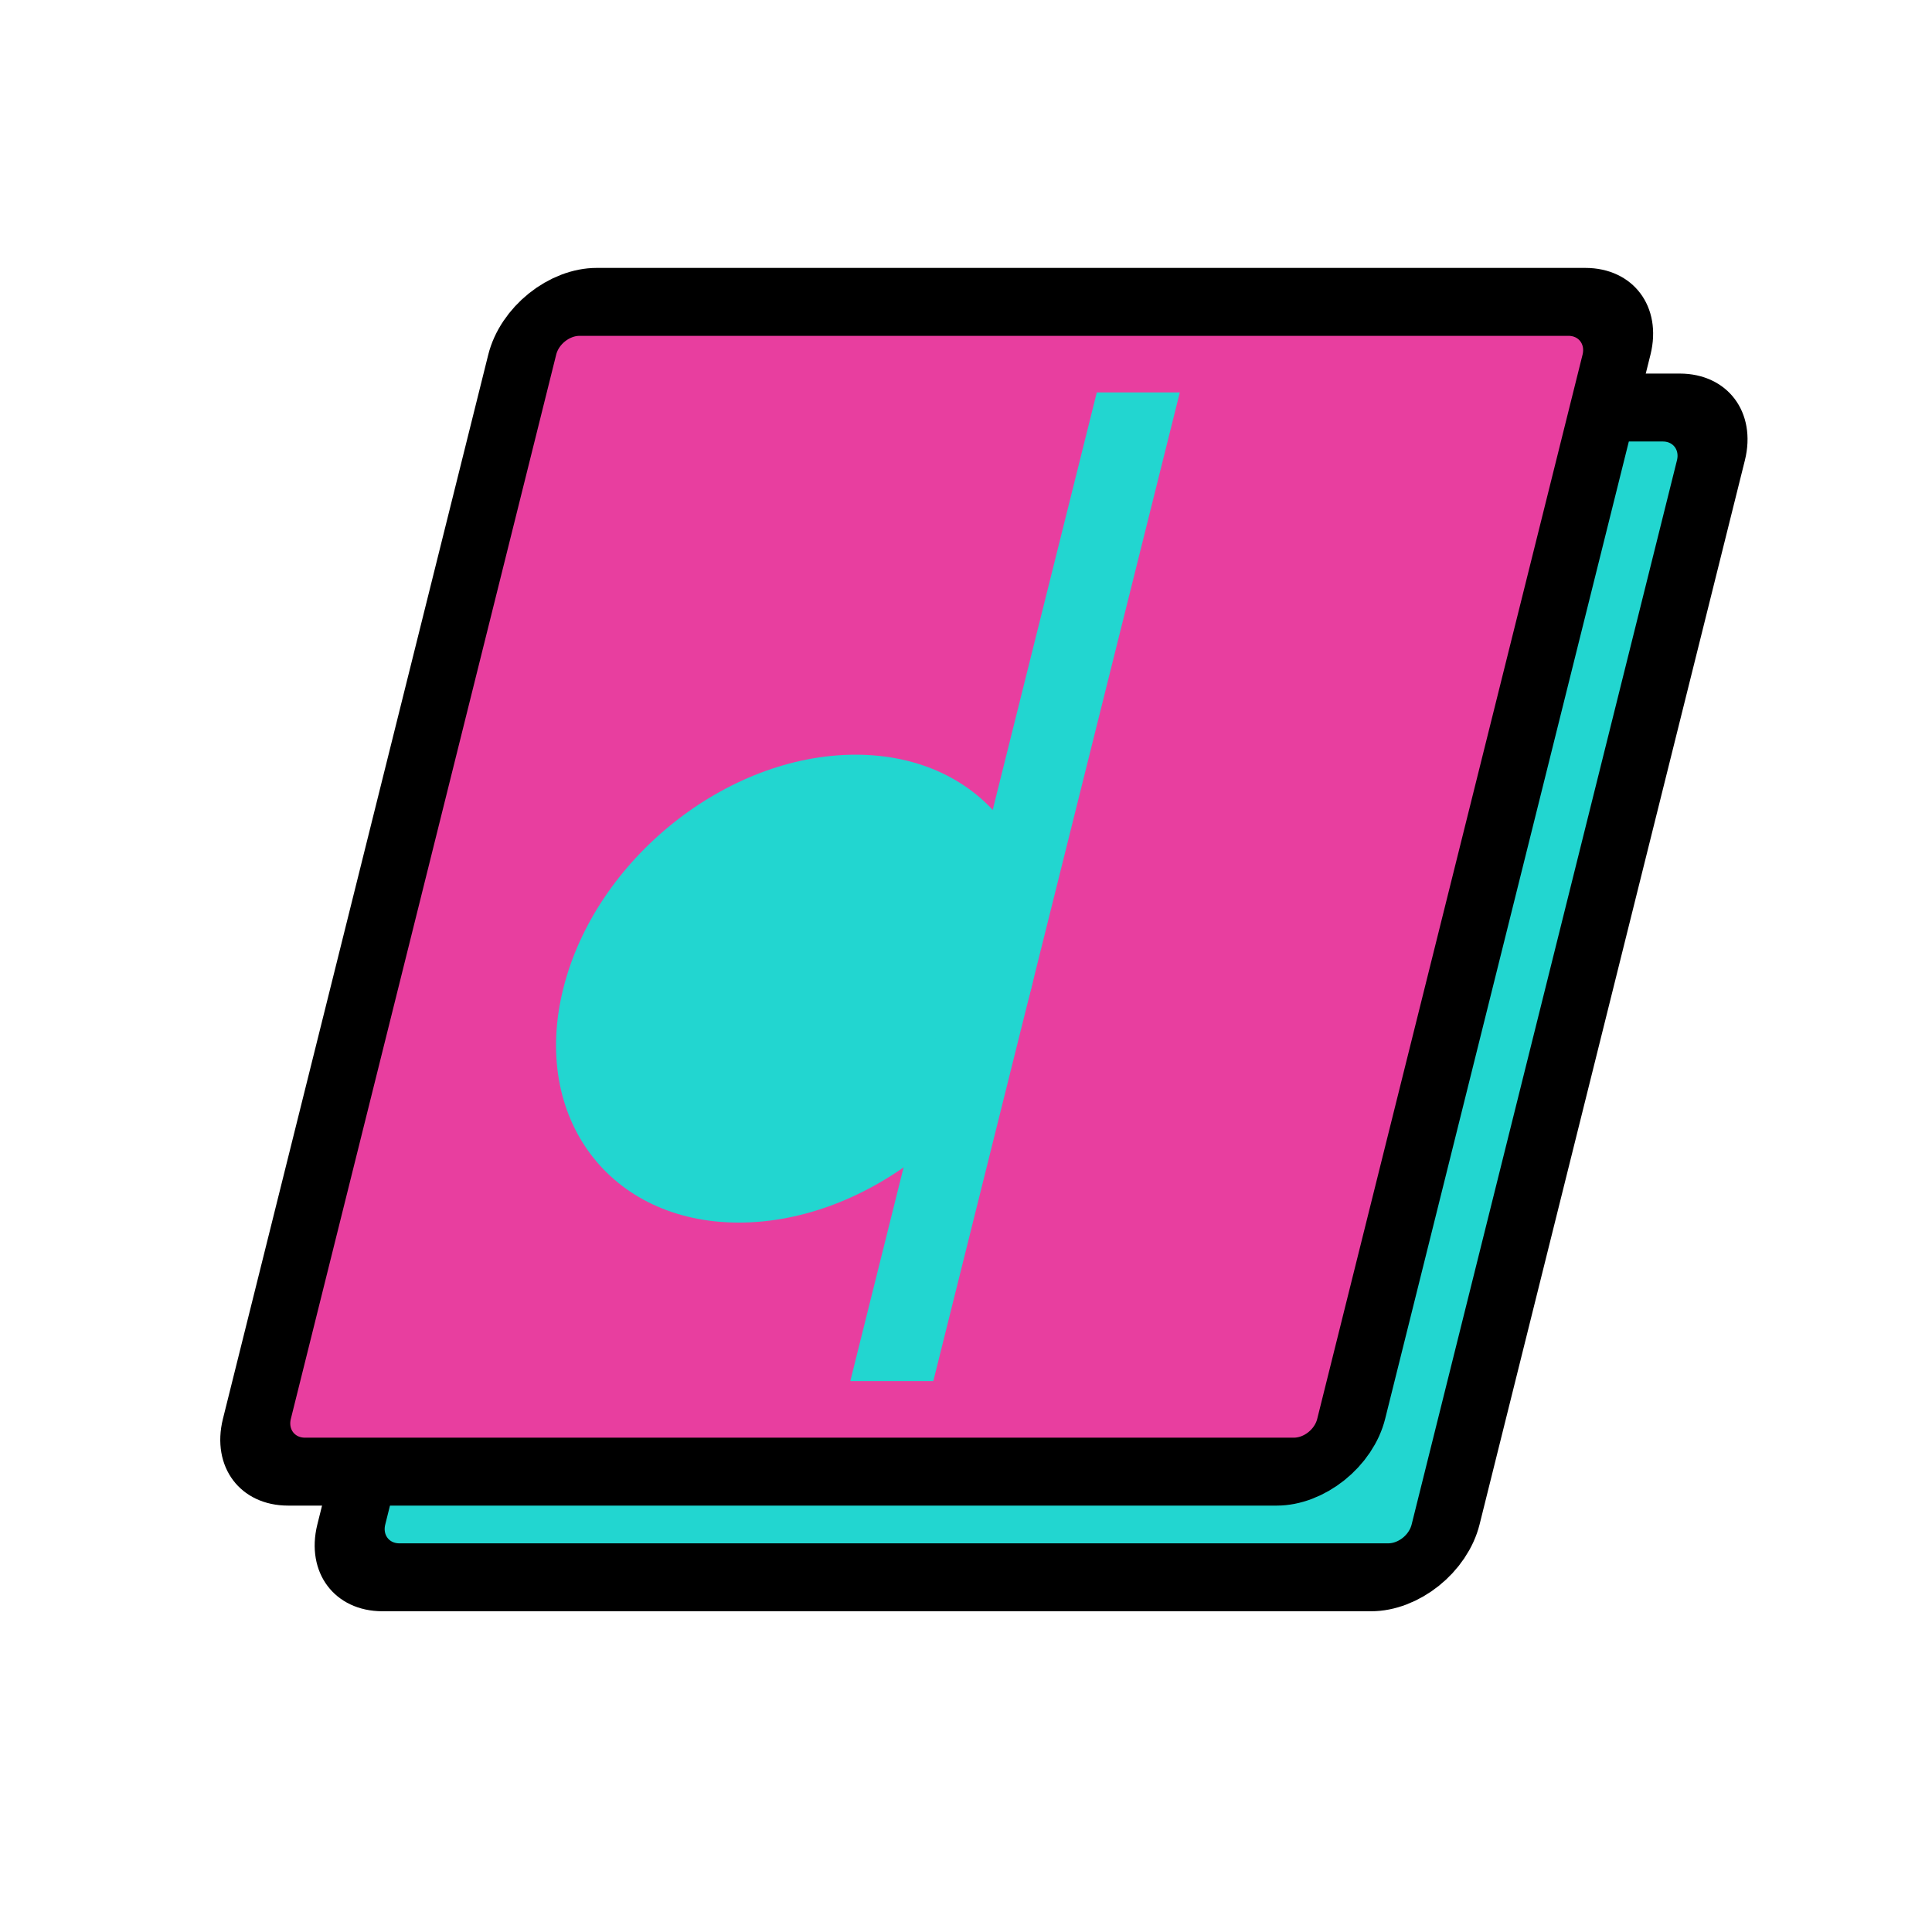
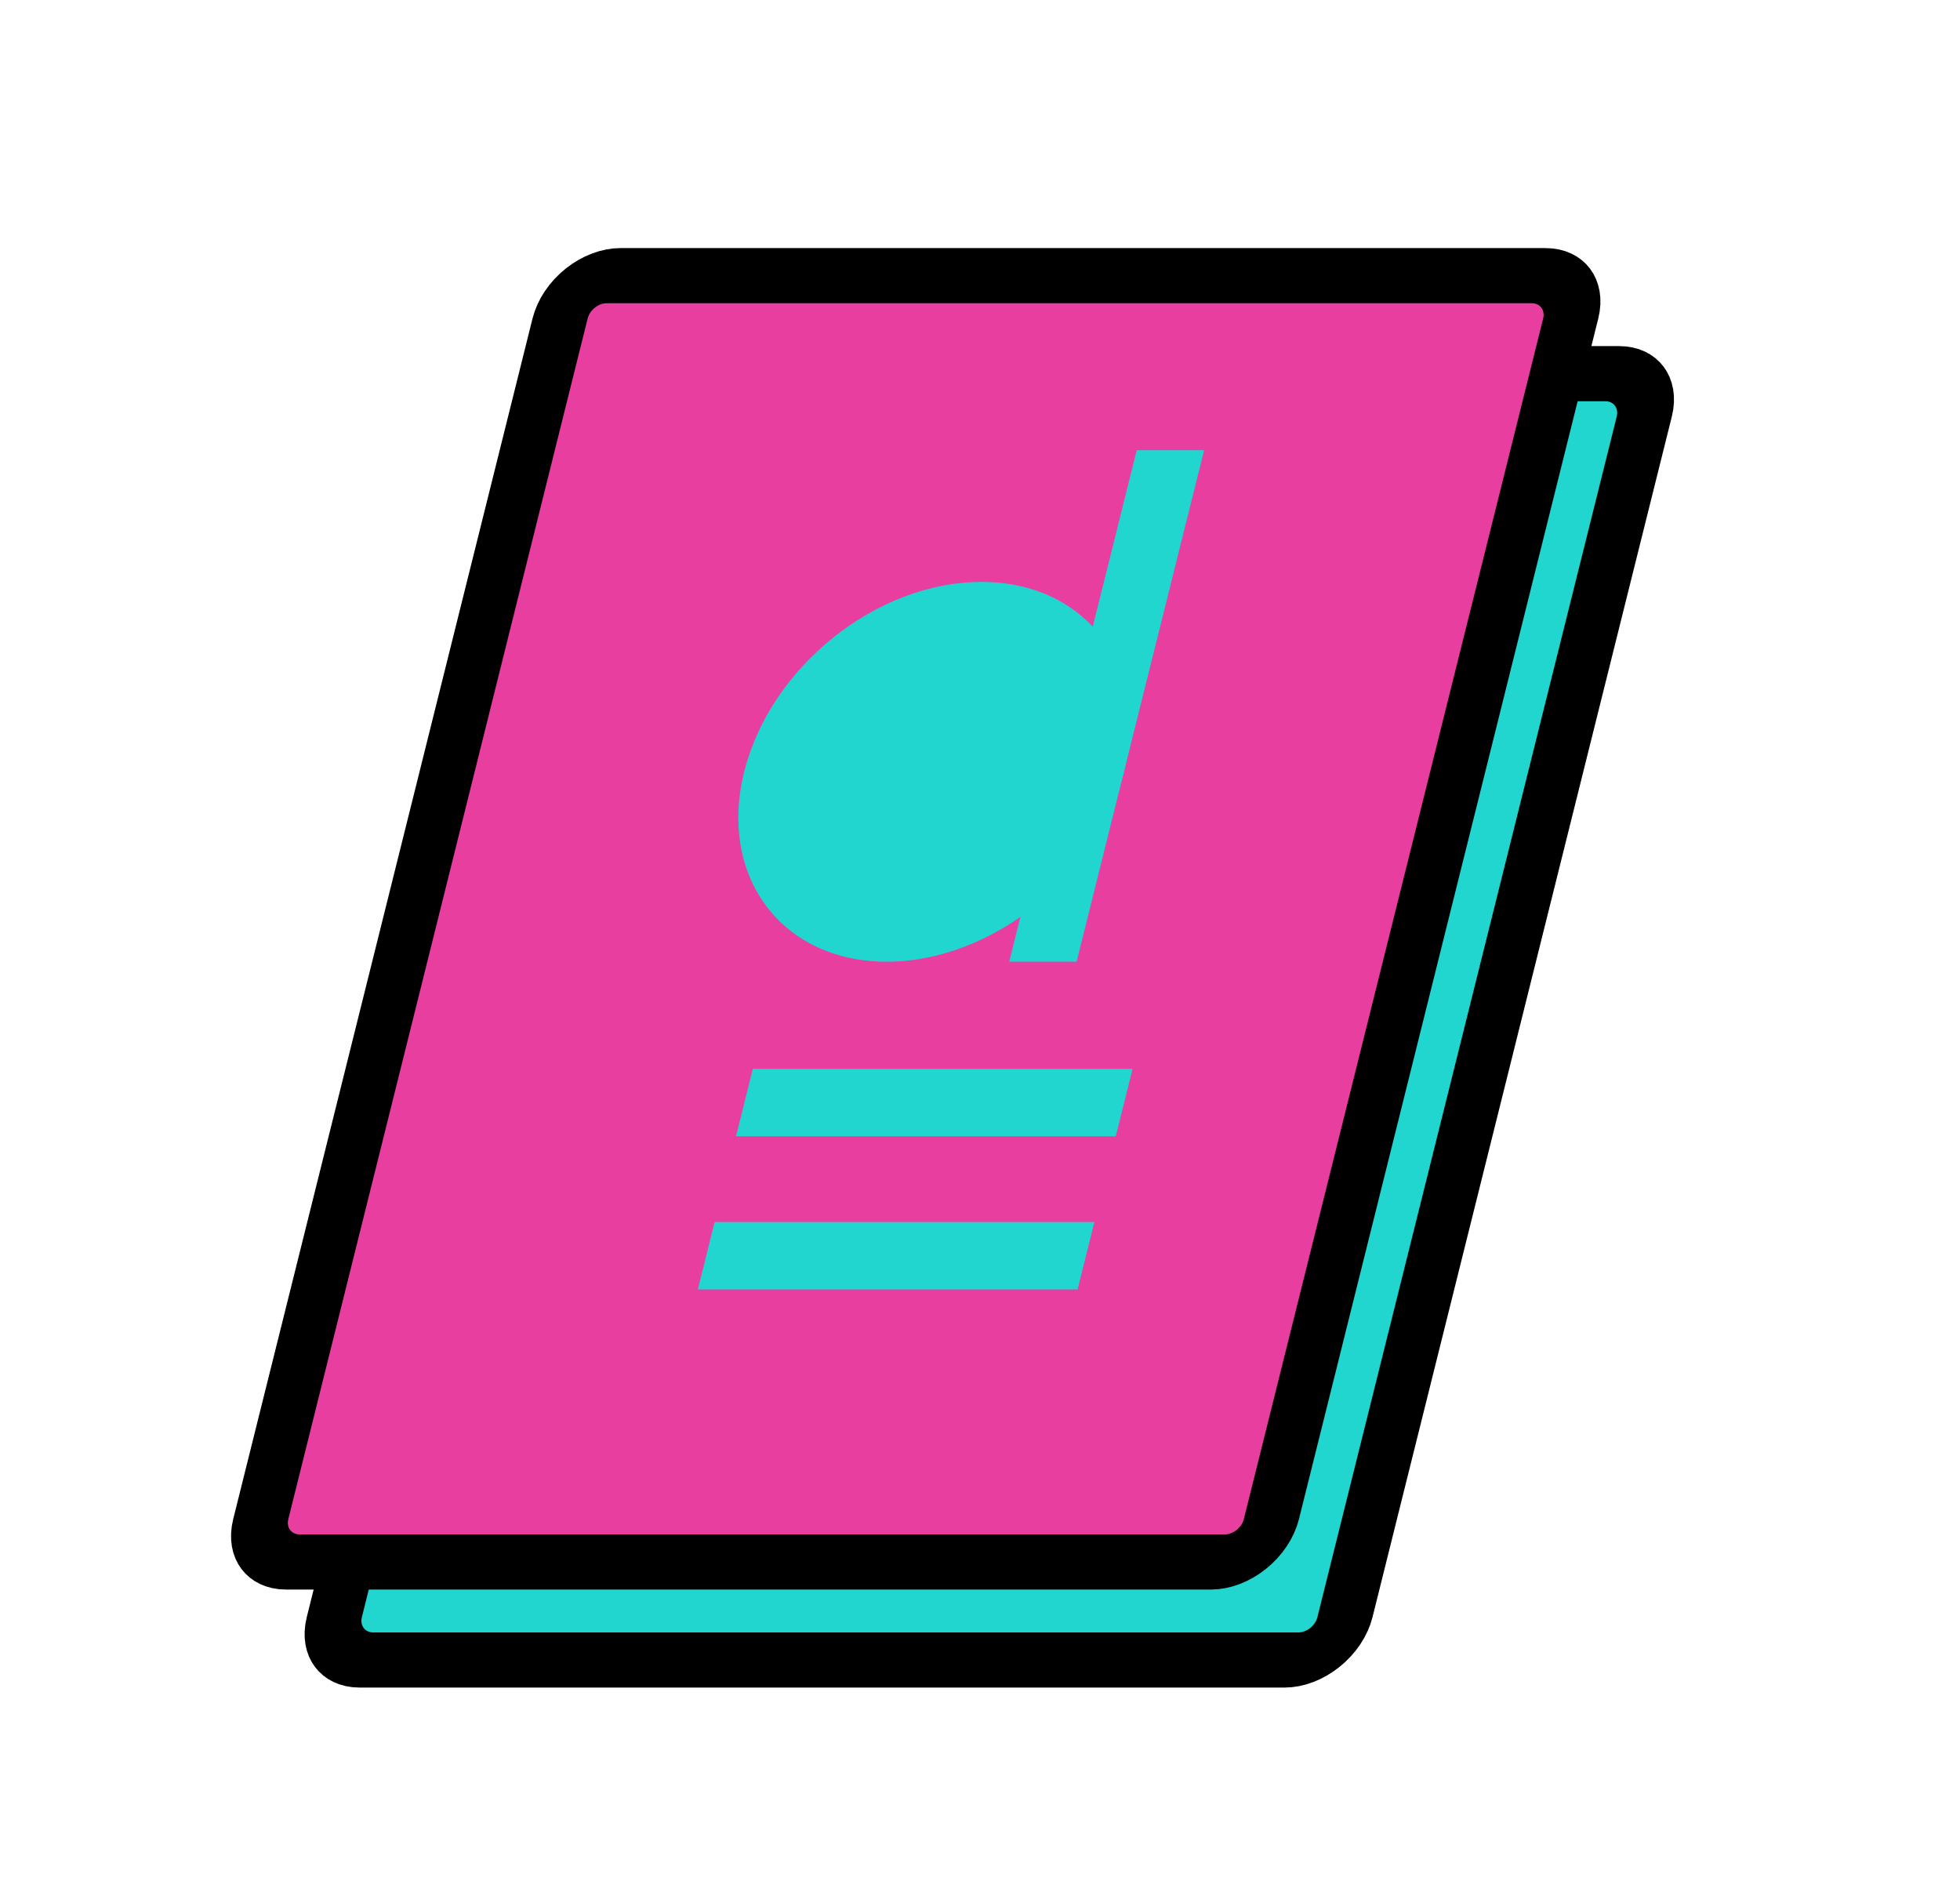
- <svg xmlns="http://www.w3.org/2000/svg" viewBox="0 0 512 512" width="512" height="512">
-   <g transform="translate(256 256) skewX(-14) translate(-256 -256)">
-     <rect x="130" y="108" width="290" height="310" rx="14" fill="#22d6d0" stroke="#000" stroke-width="18" stroke-linejoin="round" />
-     <rect x="98" y="80" width="290" height="310" rx="14" fill="#e83e9f" stroke="#000" stroke-width="18" stroke-linejoin="round" />
-   </g>
-   <g fill="#22d6d0" transform="translate(243 235) skewX(-14) translate(-243 -235)">
-     <circle cx="218" cy="262" r="62" />
-     <rect x="258" y="104" width="22" height="262" />
+ <svg xmlns="http://www.w3.org/2000/svg" viewBox="0 0 640 620" width="640" height="620">
+   <g transform="translate(0 20)">
+     <g transform="translate(256 256) skewX(-14) translate(-256 -256)">
+       <rect x="172" y="102" width="330" height="420" rx="14" fill="#22d6d0" stroke="#000" stroke-width="18" stroke-linejoin="round" />
+       <rect x="140" y="70" width="330" height="420" rx="14" fill="#e83e9f" stroke="#000" stroke-width="18" stroke-linejoin="round" />
+     </g>
+     <g fill="#22d6d0" stroke="none" transform="translate(0 -30) translate(0 262) skewX(-14) translate(0 -262)">
+       <circle cx="305" cy="262" r="62" />
+       <rect x="345" y="157" width="22" height="167" />
+       <rect x="270" y="359" width="124" height="22" />
+       <rect x="270" y="409" width="124" height="22" />
+     </g>
  </g>
</svg>
